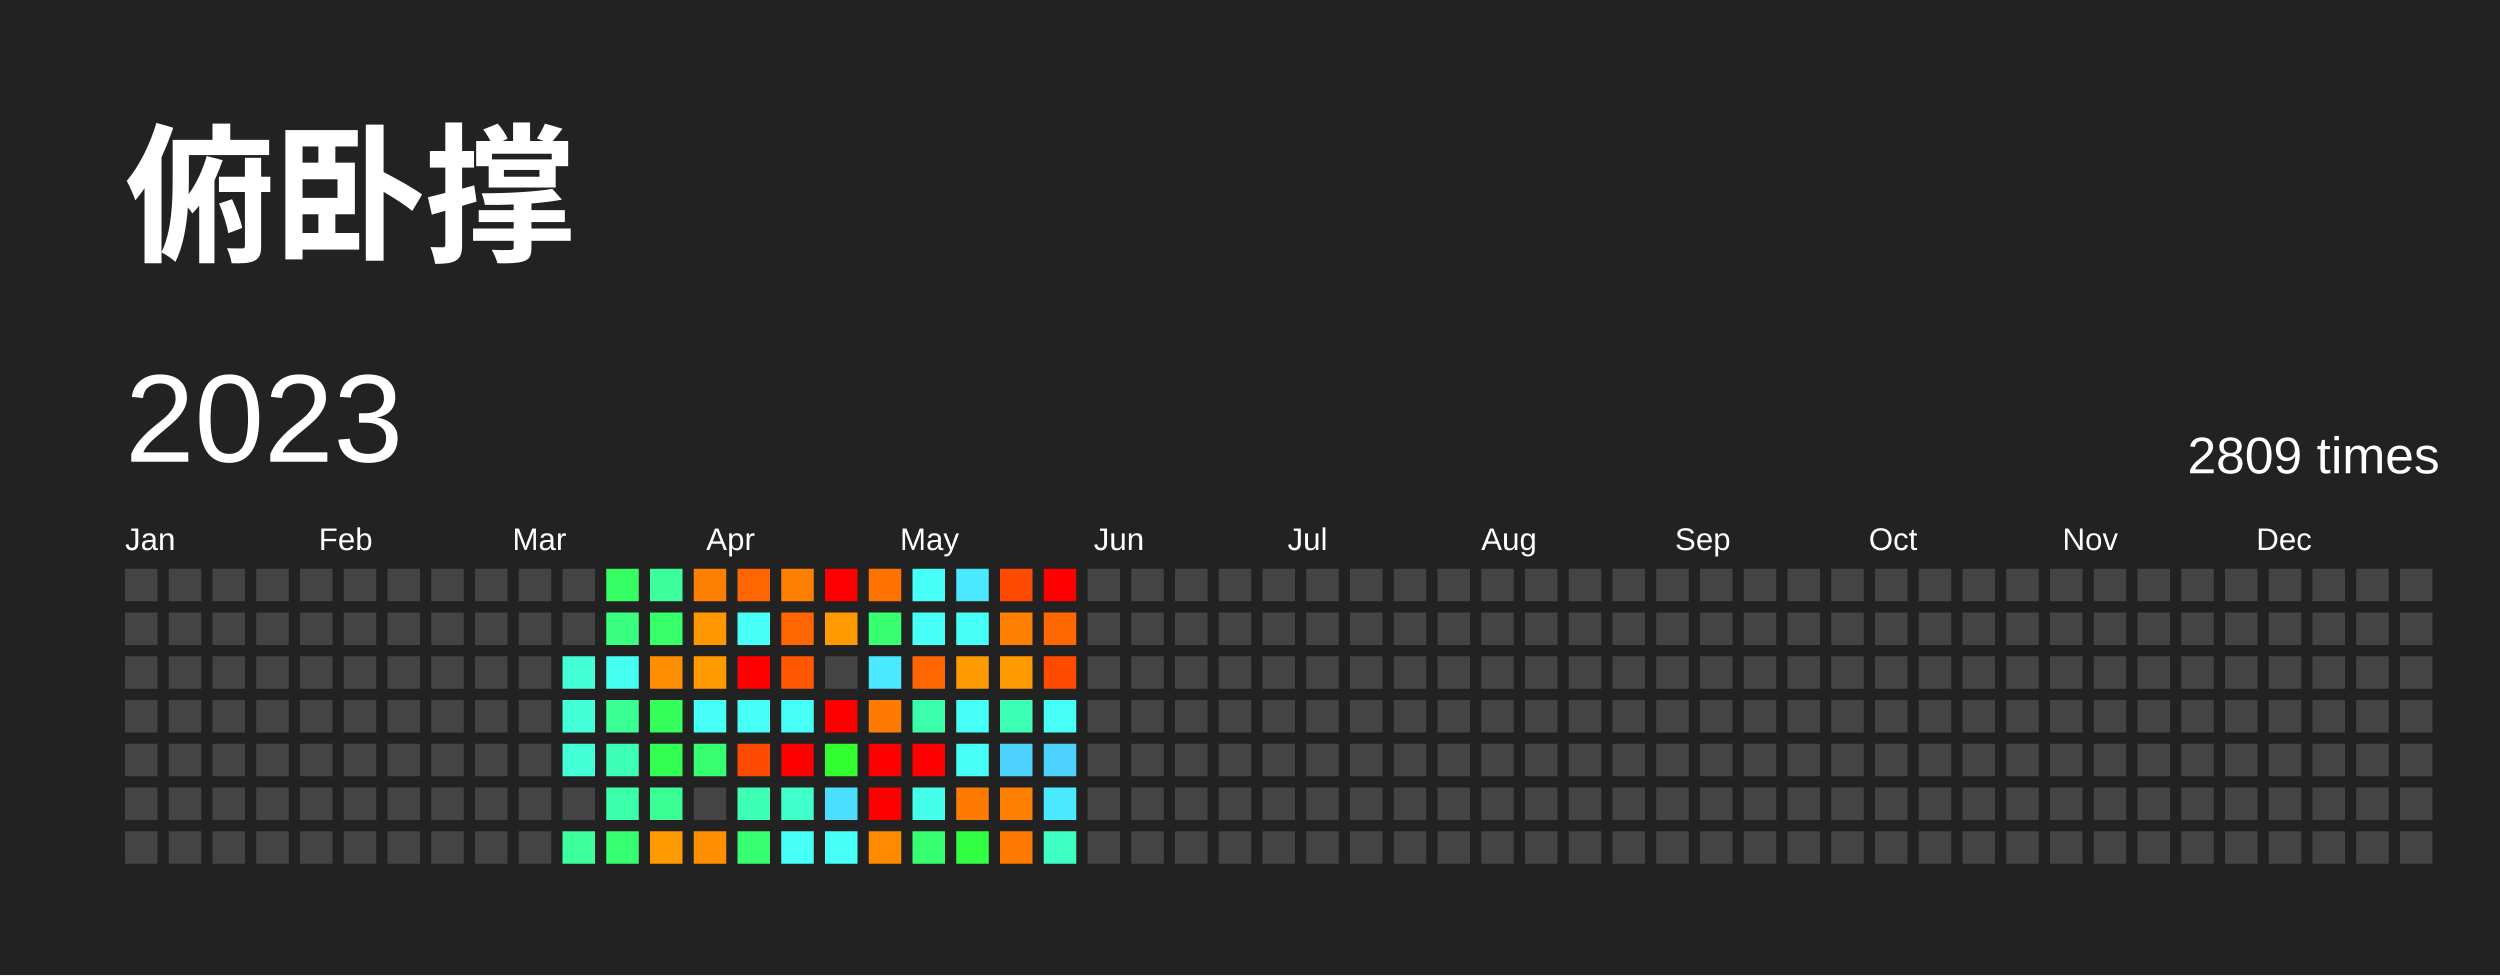
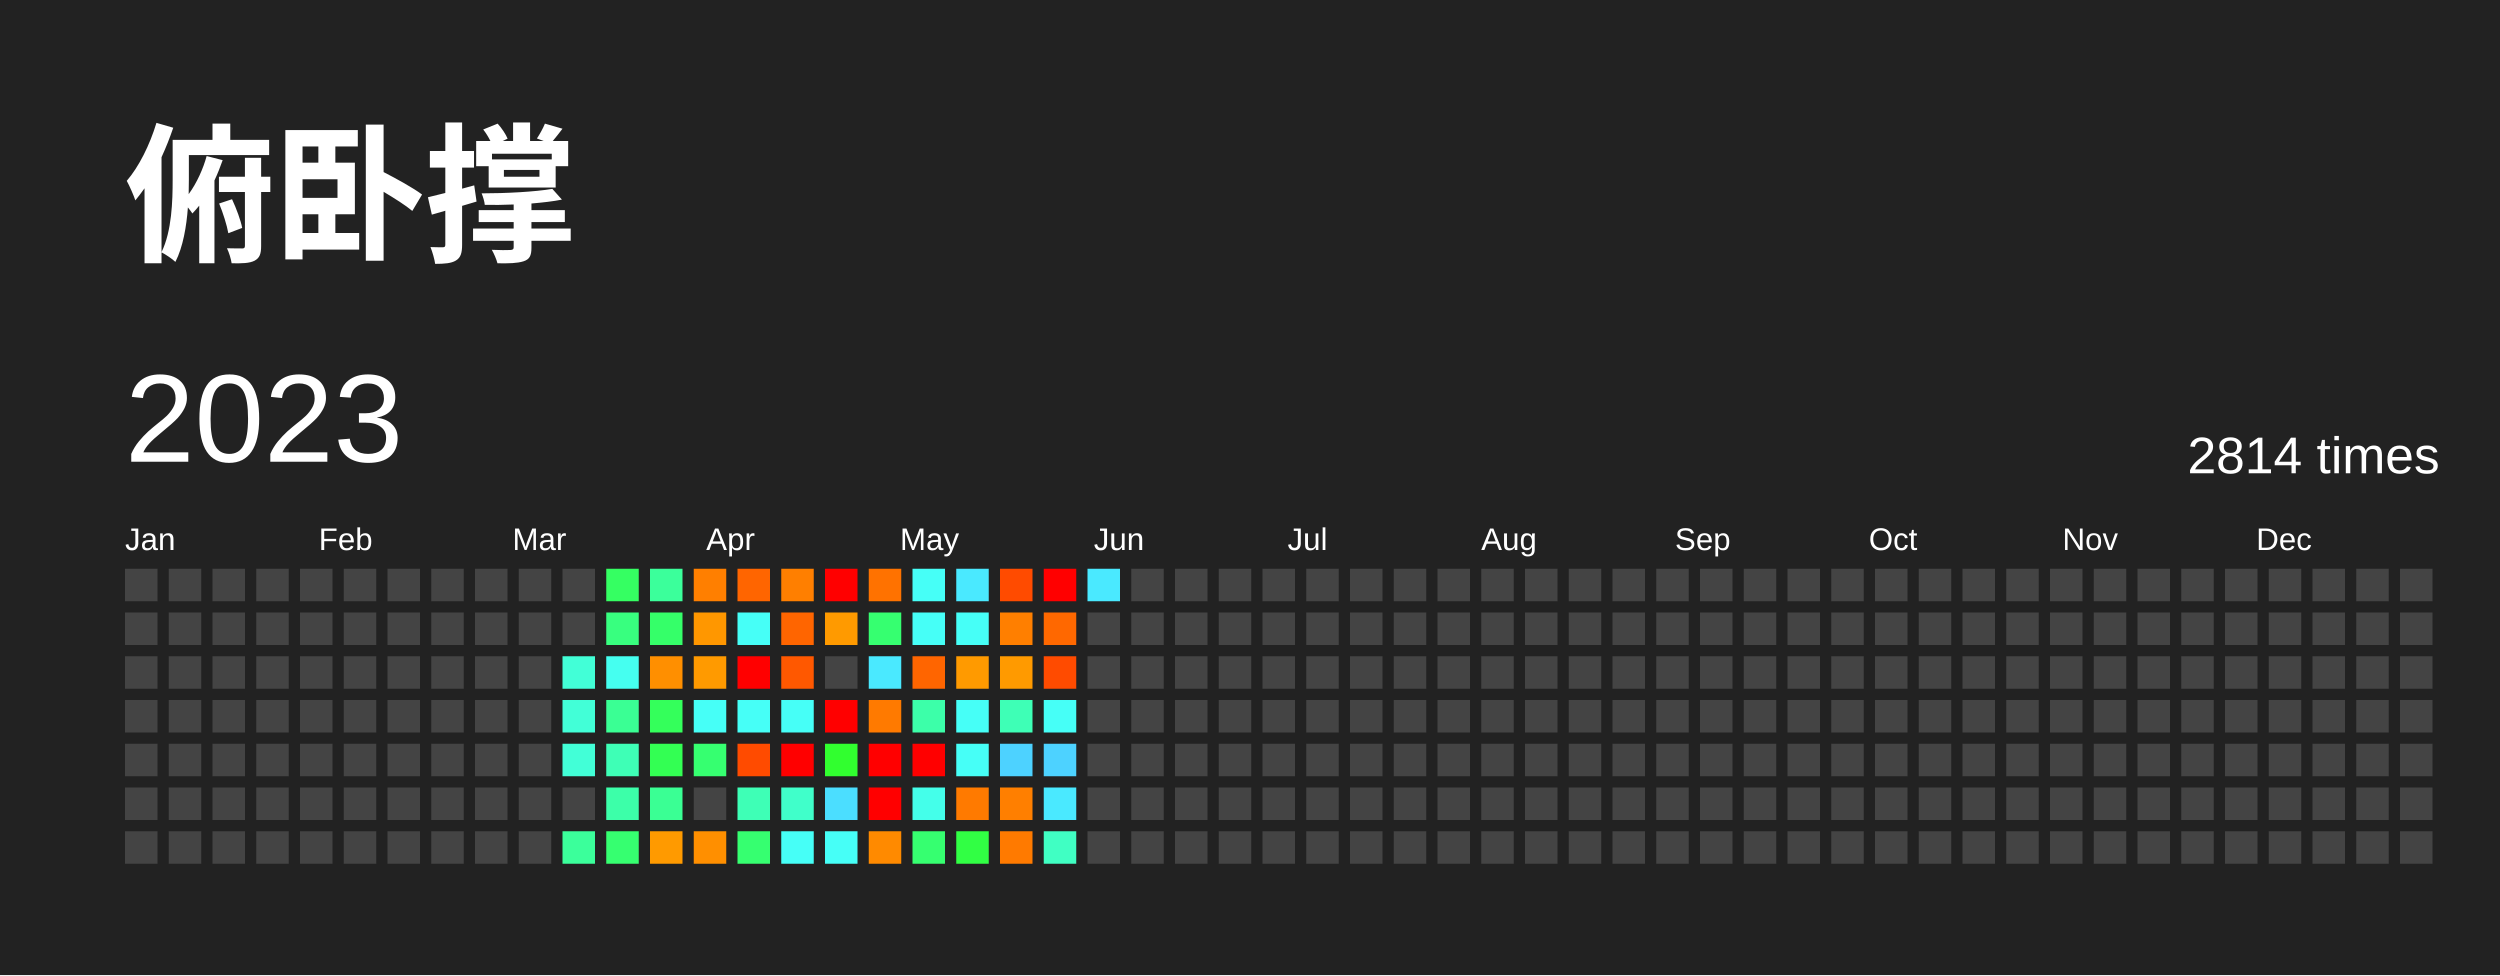
<svg xmlns="http://www.w3.org/2000/svg" baseProfile="full" height="78mm" version="1.1" viewBox="0,0,200,78" width="200mm">
  <defs />
  <rect fill="#222222" height="78" width="200" x="0" y="0" />
  <text fill="#FFFFFF" style="font-size:12px; font-family:Arial; font-weight:bold;" x="10" y="20">俯卧撑</text>
  <text dominant-baseline="hanging" fill="#FFFFFF" style="font-size:10.0px; font-family:Arial;" x="10" y="30">2023</text>
-   <text dominant-baseline="hanging" fill="#FFFFFF" style="font-size:4.125px; font-family:Arial;" x="175" y="35">2809 times</text>
+   <text dominant-baseline="hanging" fill="#FFFFFF" style="font-size:4.125px; font-family:Arial;" x="175" y="35">2814 times</text>
  <text fill="#FFFFFF" style="font-size:2.5px; font-family:Arial" x="10.0" y="44">Jan</text>
  <text fill="#FFFFFF" style="font-size:2.5px; font-family:Arial" x="25.5" y="44">Feb</text>
  <text fill="#FFFFFF" style="font-size:2.5px; font-family:Arial" x="41.0" y="44">Mar</text>
  <text fill="#FFFFFF" style="font-size:2.5px; font-family:Arial" x="56.5" y="44">Apr</text>
  <text fill="#FFFFFF" style="font-size:2.5px; font-family:Arial" x="72.0" y="44">May</text>
  <text fill="#FFFFFF" style="font-size:2.5px; font-family:Arial" x="87.5" y="44">Jun</text>
  <text fill="#FFFFFF" style="font-size:2.5px; font-family:Arial" x="103.0" y="44">Jul</text>
  <text fill="#FFFFFF" style="font-size:2.5px; font-family:Arial" x="118.5" y="44">Aug</text>
  <text fill="#FFFFFF" style="font-size:2.5px; font-family:Arial" x="134.0" y="44">Sep</text>
  <text fill="#FFFFFF" style="font-size:2.5px; font-family:Arial" x="149.5" y="44">Oct</text>
  <text fill="#FFFFFF" style="font-size:2.5px; font-family:Arial" x="165.0" y="44">Nov</text>
  <text fill="#FFFFFF" style="font-size:2.5px; font-family:Arial" x="180.5" y="44">Dec</text>
  <rect fill="#444444" height="2.6" width="2.6" x="10.0" y="45.5" />
  <rect fill="#444444" height="2.6" width="2.6" x="10.0" y="49.0" />
  <rect fill="#444444" height="2.6" width="2.6" x="10.0" y="52.5" />
  <rect fill="#444444" height="2.6" width="2.6" x="10.0" y="56.0" />
  <rect fill="#444444" height="2.6" width="2.6" x="10.0" y="59.5" />
  <rect fill="#444444" height="2.6" width="2.6" x="10.0" y="63.0" />
  <rect fill="#444444" height="2.6" width="2.6" x="10.0" y="66.5" />
  <rect fill="#444444" height="2.6" width="2.6" x="13.5" y="45.5" />
  <rect fill="#444444" height="2.6" width="2.6" x="13.5" y="49.0" />
  <rect fill="#444444" height="2.6" width="2.6" x="13.5" y="52.5" />
  <rect fill="#444444" height="2.6" width="2.6" x="13.5" y="56.0" />
  <rect fill="#444444" height="2.6" width="2.6" x="13.5" y="59.5" />
  <rect fill="#444444" height="2.6" width="2.6" x="13.5" y="63.0" />
  <rect fill="#444444" height="2.6" width="2.6" x="13.5" y="66.5" />
  <rect fill="#444444" height="2.6" width="2.6" x="17.0" y="45.5" />
  <rect fill="#444444" height="2.6" width="2.6" x="17.0" y="49.0" />
  <rect fill="#444444" height="2.6" width="2.6" x="17.0" y="52.5" />
  <rect fill="#444444" height="2.6" width="2.6" x="17.0" y="56.0" />
  <rect fill="#444444" height="2.6" width="2.6" x="17.0" y="59.5" />
  <rect fill="#444444" height="2.6" width="2.6" x="17.0" y="63.0" />
  <rect fill="#444444" height="2.6" width="2.6" x="17.0" y="66.5" />
  <rect fill="#444444" height="2.6" width="2.6" x="20.5" y="45.5" />
  <rect fill="#444444" height="2.6" width="2.6" x="20.5" y="49.0" />
  <rect fill="#444444" height="2.6" width="2.6" x="20.5" y="52.5" />
  <rect fill="#444444" height="2.6" width="2.6" x="20.5" y="56.0" />
  <rect fill="#444444" height="2.6" width="2.6" x="20.5" y="59.5" />
  <rect fill="#444444" height="2.6" width="2.6" x="20.5" y="63.0" />
  <rect fill="#444444" height="2.6" width="2.6" x="20.5" y="66.5" />
  <rect fill="#444444" height="2.6" width="2.6" x="24.0" y="45.5" />
  <rect fill="#444444" height="2.6" width="2.6" x="24.0" y="49.0" />
  <rect fill="#444444" height="2.6" width="2.6" x="24.0" y="52.5" />
  <rect fill="#444444" height="2.6" width="2.6" x="24.0" y="56.0" />
  <rect fill="#444444" height="2.6" width="2.6" x="24.0" y="59.5" />
  <rect fill="#444444" height="2.6" width="2.6" x="24.0" y="63.0" />
  <rect fill="#444444" height="2.6" width="2.6" x="24.0" y="66.5" />
  <rect fill="#444444" height="2.6" width="2.6" x="27.5" y="45.5" />
  <rect fill="#444444" height="2.6" width="2.6" x="27.5" y="49.0" />
  <rect fill="#444444" height="2.6" width="2.6" x="27.5" y="52.5" />
  <rect fill="#444444" height="2.6" width="2.6" x="27.5" y="56.0" />
  <rect fill="#444444" height="2.6" width="2.6" x="27.5" y="59.5" />
  <rect fill="#444444" height="2.6" width="2.6" x="27.5" y="63.0" />
  <rect fill="#444444" height="2.6" width="2.6" x="27.5" y="66.5" />
  <rect fill="#444444" height="2.6" width="2.6" x="31.0" y="45.5" />
  <rect fill="#444444" height="2.6" width="2.6" x="31.0" y="49.0" />
  <rect fill="#444444" height="2.6" width="2.6" x="31.0" y="52.5" />
  <rect fill="#444444" height="2.6" width="2.6" x="31.0" y="56.0" />
  <rect fill="#444444" height="2.6" width="2.6" x="31.0" y="59.5" />
  <rect fill="#444444" height="2.6" width="2.6" x="31.0" y="63.0" />
  <rect fill="#444444" height="2.6" width="2.6" x="31.0" y="66.5" />
  <rect fill="#444444" height="2.6" width="2.6" x="34.5" y="45.5" />
  <rect fill="#444444" height="2.6" width="2.6" x="34.5" y="49.0" />
  <rect fill="#444444" height="2.6" width="2.6" x="34.5" y="52.5" />
  <rect fill="#444444" height="2.6" width="2.6" x="34.5" y="56.0" />
  <rect fill="#444444" height="2.6" width="2.6" x="34.5" y="59.5" />
  <rect fill="#444444" height="2.6" width="2.6" x="34.5" y="63.0" />
  <rect fill="#444444" height="2.6" width="2.6" x="34.5" y="66.5" />
  <rect fill="#444444" height="2.6" width="2.6" x="38.0" y="45.5" />
  <rect fill="#444444" height="2.6" width="2.6" x="38.0" y="49.0" />
  <rect fill="#444444" height="2.6" width="2.6" x="38.0" y="52.5" />
  <rect fill="#444444" height="2.6" width="2.6" x="38.0" y="56.0" />
  <rect fill="#444444" height="2.6" width="2.6" x="38.0" y="59.5" />
  <rect fill="#444444" height="2.6" width="2.6" x="38.0" y="63.0" />
  <rect fill="#444444" height="2.6" width="2.6" x="38.0" y="66.5" />
  <rect fill="#444444" height="2.6" width="2.6" x="41.5" y="45.5" />
  <rect fill="#444444" height="2.6" width="2.6" x="41.5" y="49.0" />
  <rect fill="#444444" height="2.6" width="2.6" x="41.5" y="52.5" />
  <rect fill="#444444" height="2.6" width="2.6" x="41.5" y="56.0" />
  <rect fill="#444444" height="2.6" width="2.6" x="41.5" y="59.5" />
  <rect fill="#444444" height="2.6" width="2.6" x="41.5" y="63.0" />
  <rect fill="#444444" height="2.6" width="2.6" x="41.5" y="66.5" />
  <rect fill="#444444" height="2.6" width="2.6" x="45.0" y="45.5" />
  <rect fill="#444444" height="2.6" width="2.6" x="45.0" y="49.0" />
  <rect fill="#42ffd7" height="2.6" width="2.6" x="45.0" y="52.5" />
  <rect fill="#42ffd7" height="2.6" width="2.6" x="45.0" y="56.0" />
  <rect fill="#42ffd7" height="2.6" width="2.6" x="45.0" y="59.5" />
  <rect fill="#444444" height="2.6" width="2.6" x="45.0" y="63.0" />
  <rect fill="#3bff9b" height="2.6" width="2.6" x="45.0" y="66.5" />
  <rect fill="#35ff62" height="2.6" width="2.6" x="48.5" y="45.5" />
  <rect fill="#38ff7f" height="2.6" width="2.6" x="48.5" y="49.0" />
  <rect fill="#45fff0" height="2.6" width="2.6" x="48.5" y="52.5" />
  <rect fill="#3aff94" height="2.6" width="2.6" x="48.5" y="56.0" />
  <rect fill="#3effb6" height="2.6" width="2.6" x="48.5" y="59.5" />
  <rect fill="#3cffa9" height="2.6" width="2.6" x="48.5" y="63.0" />
  <rect fill="#36ff70" height="2.6" width="2.6" x="48.5" y="66.5" />
  <rect fill="#3bff9b" height="2.6" width="2.6" x="52.0" y="45.5" />
  <rect fill="#35ff69" height="2.6" width="2.6" x="52.0" y="49.0" />
  <rect fill="#ff8f00" height="2.6" width="2.6" x="52.0" y="52.5" />
  <rect fill="#34ff5b" height="2.6" width="2.6" x="52.0" y="56.0" />
  <rect fill="#33ff53" height="2.6" width="2.6" x="52.0" y="59.5" />
  <rect fill="#3aff94" height="2.6" width="2.6" x="52.0" y="63.0" />
  <rect fill="#ff9a00" height="2.6" width="2.6" x="52.0" y="66.5" />
  <rect fill="#ff7f00" height="2.6" width="2.6" x="55.5" y="45.5" />
  <rect fill="#ff9700" height="2.6" width="2.6" x="55.5" y="49.0" />
  <rect fill="#ff9a00" height="2.6" width="2.6" x="55.5" y="52.5" />
  <rect fill="#46fff7" height="2.6" width="2.6" x="55.5" y="56.0" />
  <rect fill="#36ff70" height="2.6" width="2.6" x="55.5" y="59.5" />
  <rect fill="#444444" height="2.6" width="2.6" x="55.5" y="63.0" />
  <rect fill="#ff8f00" height="2.6" width="2.6" x="55.5" y="66.5" />
  <rect fill="#ff6500" height="2.6" width="2.6" x="59.0" y="45.5" />
  <rect fill="#46fff7" height="2.6" width="2.6" x="59.0" y="49.0" />
  <rect fill="red" height="2.6" width="2.6" x="59.0" y="52.5" />
  <rect fill="#46fff7" height="2.6" width="2.6" x="59.0" y="56.0" />
  <rect fill="#ff4b00" height="2.6" width="2.6" x="59.0" y="59.5" />
  <rect fill="#3effb6" height="2.6" width="2.6" x="59.0" y="63.0" />
  <rect fill="#36ff70" height="2.6" width="2.6" x="59.0" y="66.5" />
  <rect fill="#ff7f00" height="2.6" width="2.6" x="62.5" y="45.5" />
  <rect fill="#ff6500" height="2.6" width="2.6" x="62.5" y="49.0" />
  <rect fill="#ff5800" height="2.6" width="2.6" x="62.5" y="52.5" />
  <rect fill="#46fff7" height="2.6" width="2.6" x="62.5" y="56.0" />
  <rect fill="red" height="2.6" width="2.6" x="62.5" y="59.5" />
  <rect fill="#40ffca" height="2.6" width="2.6" x="62.5" y="63.0" />
  <rect fill="#46fff7" height="2.6" width="2.6" x="62.5" y="66.5" />
  <rect fill="red" height="2.6" width="2.6" x="66.0" y="45.5" />
  <rect fill="#ff9a00" height="2.6" width="2.6" x="66.0" y="49.0" />
  <rect fill="#444444" height="2.6" width="2.6" x="66.0" y="52.5" />
  <rect fill="red" height="2.6" width="2.6" x="66.0" y="56.0" />
  <rect fill="#31ff2f" height="2.6" width="2.6" x="66.0" y="59.5" />
  <rect fill="#4bdeff" height="2.6" width="2.6" x="66.0" y="63.0" />
  <rect fill="#46fff7" height="2.6" width="2.6" x="66.0" y="66.5" />
  <rect fill="#ff7200" height="2.6" width="2.6" x="69.5" y="45.5" />
  <rect fill="#36ff70" height="2.6" width="2.6" x="69.5" y="49.0" />
  <rect fill="#4ae9ff" height="2.6" width="2.6" x="69.5" y="52.5" />
  <rect fill="#ff7a00" height="2.6" width="2.6" x="69.5" y="56.0" />
  <rect fill="red" height="2.6" width="2.6" x="69.5" y="59.5" />
  <rect fill="red" height="2.6" width="2.6" x="69.5" y="63.0" />
  <rect fill="#ff8a00" height="2.6" width="2.6" x="69.5" y="66.5" />
  <rect fill="#46fff7" height="2.6" width="2.6" x="73.0" y="45.5" />
  <rect fill="#46fff7" height="2.6" width="2.6" x="73.0" y="49.0" />
  <rect fill="#ff6500" height="2.6" width="2.6" x="73.0" y="52.5" />
  <rect fill="#3cffa9" height="2.6" width="2.6" x="73.0" y="56.0" />
  <rect fill="red" height="2.6" width="2.6" x="73.0" y="59.5" />
  <rect fill="#44ffea" height="2.6" width="2.6" x="73.0" y="63.0" />
  <rect fill="#36ff70" height="2.6" width="2.6" x="73.0" y="66.5" />
  <rect fill="#4ae9ff" height="2.6" width="2.6" x="76.5" y="45.5" />
  <rect fill="#46fff7" height="2.6" width="2.6" x="76.5" y="49.0" />
  <rect fill="#ff9a00" height="2.6" width="2.6" x="76.5" y="52.5" />
  <rect fill="#46fff7" height="2.6" width="2.6" x="76.5" y="56.0" />
  <rect fill="#46fff7" height="2.6" width="2.6" x="76.5" y="59.5" />
  <rect fill="#ff7a00" height="2.6" width="2.6" x="76.5" y="63.0" />
  <rect fill="#31ff44" height="2.6" width="2.6" x="76.5" y="66.5" />
  <rect fill="#ff4b00" height="2.6" width="2.6" x="80.0" y="45.5" />
  <rect fill="#ff7f00" height="2.6" width="2.6" x="80.0" y="49.0" />
  <rect fill="#ff9a00" height="2.6" width="2.6" x="80.0" y="52.5" />
  <rect fill="#3effb6" height="2.6" width="2.6" x="80.0" y="56.0" />
  <rect fill="#4dd2ff" height="2.6" width="2.6" x="80.0" y="59.5" />
  <rect fill="#ff7f00" height="2.6" width="2.6" x="80.0" y="63.0" />
  <rect fill="#ff7a00" height="2.6" width="2.6" x="80.0" y="66.5" />
  <rect fill="red" height="2.6" width="2.6" x="83.5" y="45.5" />
  <rect fill="#ff6800" height="2.6" width="2.6" x="83.5" y="49.0" />
  <rect fill="#ff4b00" height="2.6" width="2.6" x="83.5" y="52.5" />
  <rect fill="#46fff7" height="2.6" width="2.6" x="83.5" y="56.0" />
  <rect fill="#4dd2ff" height="2.6" width="2.6" x="83.5" y="59.5" />
  <rect fill="#4ae9ff" height="2.6" width="2.6" x="83.5" y="63.0" />
  <rect fill="#40ffc3" height="2.6" width="2.6" x="83.5" y="66.5" />
-   <rect fill="#444444" height="2.6" width="2.6" x="87.0" y="45.5" />
+   <rect fill="#4ae9ff" height="2.6" width="2.6" x="87.0" y="45.5" />
  <rect fill="#444444" height="2.6" width="2.6" x="87.0" y="49.0" />
  <rect fill="#444444" height="2.6" width="2.6" x="87.0" y="52.5" />
  <rect fill="#444444" height="2.6" width="2.6" x="87.0" y="56.0" />
  <rect fill="#444444" height="2.6" width="2.6" x="87.0" y="59.5" />
  <rect fill="#444444" height="2.6" width="2.6" x="87.0" y="63.0" />
  <rect fill="#444444" height="2.6" width="2.6" x="87.0" y="66.5" />
  <rect fill="#444444" height="2.6" width="2.6" x="90.5" y="45.5" />
  <rect fill="#444444" height="2.6" width="2.6" x="90.5" y="49.0" />
  <rect fill="#444444" height="2.6" width="2.6" x="90.5" y="52.5" />
  <rect fill="#444444" height="2.6" width="2.6" x="90.5" y="56.0" />
  <rect fill="#444444" height="2.6" width="2.6" x="90.5" y="59.5" />
  <rect fill="#444444" height="2.6" width="2.6" x="90.5" y="63.0" />
  <rect fill="#444444" height="2.6" width="2.6" x="90.5" y="66.5" />
  <rect fill="#444444" height="2.6" width="2.6" x="94.0" y="45.5" />
  <rect fill="#444444" height="2.6" width="2.6" x="94.0" y="49.0" />
  <rect fill="#444444" height="2.6" width="2.6" x="94.0" y="52.5" />
  <rect fill="#444444" height="2.6" width="2.6" x="94.0" y="56.0" />
  <rect fill="#444444" height="2.6" width="2.6" x="94.0" y="59.5" />
  <rect fill="#444444" height="2.6" width="2.6" x="94.0" y="63.0" />
  <rect fill="#444444" height="2.6" width="2.6" x="94.0" y="66.5" />
  <rect fill="#444444" height="2.6" width="2.6" x="97.5" y="45.5" />
  <rect fill="#444444" height="2.6" width="2.6" x="97.5" y="49.0" />
  <rect fill="#444444" height="2.6" width="2.6" x="97.5" y="52.5" />
  <rect fill="#444444" height="2.6" width="2.6" x="97.5" y="56.0" />
  <rect fill="#444444" height="2.6" width="2.6" x="97.5" y="59.5" />
  <rect fill="#444444" height="2.6" width="2.6" x="97.5" y="63.0" />
  <rect fill="#444444" height="2.6" width="2.6" x="97.5" y="66.5" />
  <rect fill="#444444" height="2.6" width="2.6" x="101.0" y="45.5" />
  <rect fill="#444444" height="2.6" width="2.6" x="101.0" y="49.0" />
  <rect fill="#444444" height="2.6" width="2.6" x="101.0" y="52.5" />
  <rect fill="#444444" height="2.6" width="2.6" x="101.0" y="56.0" />
  <rect fill="#444444" height="2.6" width="2.6" x="101.0" y="59.5" />
  <rect fill="#444444" height="2.6" width="2.6" x="101.0" y="63.0" />
  <rect fill="#444444" height="2.6" width="2.6" x="101.0" y="66.5" />
  <rect fill="#444444" height="2.6" width="2.6" x="104.5" y="45.5" />
  <rect fill="#444444" height="2.6" width="2.6" x="104.5" y="49.0" />
  <rect fill="#444444" height="2.6" width="2.6" x="104.5" y="52.5" />
  <rect fill="#444444" height="2.6" width="2.6" x="104.5" y="56.0" />
  <rect fill="#444444" height="2.6" width="2.6" x="104.5" y="59.5" />
  <rect fill="#444444" height="2.6" width="2.6" x="104.5" y="63.0" />
  <rect fill="#444444" height="2.6" width="2.6" x="104.5" y="66.5" />
  <rect fill="#444444" height="2.6" width="2.6" x="108.0" y="45.5" />
  <rect fill="#444444" height="2.6" width="2.6" x="108.0" y="49.0" />
  <rect fill="#444444" height="2.6" width="2.6" x="108.0" y="52.5" />
  <rect fill="#444444" height="2.6" width="2.6" x="108.0" y="56.0" />
  <rect fill="#444444" height="2.6" width="2.6" x="108.0" y="59.5" />
  <rect fill="#444444" height="2.6" width="2.6" x="108.0" y="63.0" />
  <rect fill="#444444" height="2.6" width="2.6" x="108.0" y="66.5" />
  <rect fill="#444444" height="2.6" width="2.6" x="111.5" y="45.5" />
  <rect fill="#444444" height="2.6" width="2.6" x="111.5" y="49.0" />
  <rect fill="#444444" height="2.6" width="2.6" x="111.5" y="52.5" />
  <rect fill="#444444" height="2.6" width="2.6" x="111.5" y="56.0" />
  <rect fill="#444444" height="2.6" width="2.6" x="111.5" y="59.5" />
  <rect fill="#444444" height="2.6" width="2.6" x="111.5" y="63.0" />
  <rect fill="#444444" height="2.6" width="2.6" x="111.5" y="66.5" />
  <rect fill="#444444" height="2.6" width="2.6" x="115.0" y="45.5" />
  <rect fill="#444444" height="2.6" width="2.6" x="115.0" y="49.0" />
  <rect fill="#444444" height="2.6" width="2.6" x="115.0" y="52.5" />
  <rect fill="#444444" height="2.6" width="2.6" x="115.0" y="56.0" />
  <rect fill="#444444" height="2.6" width="2.6" x="115.0" y="59.5" />
  <rect fill="#444444" height="2.6" width="2.6" x="115.0" y="63.0" />
  <rect fill="#444444" height="2.6" width="2.6" x="115.0" y="66.5" />
  <rect fill="#444444" height="2.6" width="2.6" x="118.5" y="45.5" />
  <rect fill="#444444" height="2.6" width="2.6" x="118.5" y="49.0" />
  <rect fill="#444444" height="2.6" width="2.6" x="118.5" y="52.5" />
  <rect fill="#444444" height="2.6" width="2.6" x="118.5" y="56.0" />
  <rect fill="#444444" height="2.6" width="2.6" x="118.5" y="59.5" />
  <rect fill="#444444" height="2.6" width="2.6" x="118.5" y="63.0" />
  <rect fill="#444444" height="2.6" width="2.6" x="118.5" y="66.5" />
  <rect fill="#444444" height="2.6" width="2.6" x="122.0" y="45.5" />
  <rect fill="#444444" height="2.6" width="2.6" x="122.0" y="49.0" />
  <rect fill="#444444" height="2.6" width="2.6" x="122.0" y="52.5" />
  <rect fill="#444444" height="2.6" width="2.6" x="122.0" y="56.0" />
  <rect fill="#444444" height="2.6" width="2.6" x="122.0" y="59.5" />
  <rect fill="#444444" height="2.6" width="2.6" x="122.0" y="63.0" />
  <rect fill="#444444" height="2.6" width="2.6" x="122.0" y="66.5" />
  <rect fill="#444444" height="2.6" width="2.6" x="125.5" y="45.5" />
  <rect fill="#444444" height="2.6" width="2.6" x="125.5" y="49.0" />
  <rect fill="#444444" height="2.6" width="2.6" x="125.5" y="52.5" />
  <rect fill="#444444" height="2.6" width="2.6" x="125.5" y="56.0" />
  <rect fill="#444444" height="2.6" width="2.6" x="125.5" y="59.5" />
  <rect fill="#444444" height="2.6" width="2.6" x="125.5" y="63.0" />
  <rect fill="#444444" height="2.6" width="2.6" x="125.5" y="66.5" />
  <rect fill="#444444" height="2.6" width="2.6" x="129.0" y="45.5" />
  <rect fill="#444444" height="2.6" width="2.6" x="129.0" y="49.0" />
  <rect fill="#444444" height="2.6" width="2.6" x="129.0" y="52.5" />
  <rect fill="#444444" height="2.6" width="2.6" x="129.0" y="56.0" />
  <rect fill="#444444" height="2.6" width="2.6" x="129.0" y="59.5" />
  <rect fill="#444444" height="2.6" width="2.6" x="129.0" y="63.0" />
  <rect fill="#444444" height="2.6" width="2.6" x="129.0" y="66.5" />
  <rect fill="#444444" height="2.6" width="2.6" x="132.5" y="45.5" />
  <rect fill="#444444" height="2.6" width="2.6" x="132.5" y="49.0" />
  <rect fill="#444444" height="2.6" width="2.6" x="132.5" y="52.5" />
  <rect fill="#444444" height="2.6" width="2.6" x="132.5" y="56.0" />
  <rect fill="#444444" height="2.6" width="2.6" x="132.5" y="59.5" />
  <rect fill="#444444" height="2.6" width="2.6" x="132.5" y="63.0" />
  <rect fill="#444444" height="2.6" width="2.6" x="132.5" y="66.5" />
  <rect fill="#444444" height="2.6" width="2.6" x="136.0" y="45.5" />
  <rect fill="#444444" height="2.6" width="2.6" x="136.0" y="49.0" />
  <rect fill="#444444" height="2.6" width="2.6" x="136.0" y="52.5" />
  <rect fill="#444444" height="2.6" width="2.6" x="136.0" y="56.0" />
  <rect fill="#444444" height="2.6" width="2.6" x="136.0" y="59.5" />
  <rect fill="#444444" height="2.6" width="2.6" x="136.0" y="63.0" />
  <rect fill="#444444" height="2.6" width="2.6" x="136.0" y="66.5" />
  <rect fill="#444444" height="2.6" width="2.6" x="139.5" y="45.5" />
  <rect fill="#444444" height="2.6" width="2.6" x="139.5" y="49.0" />
  <rect fill="#444444" height="2.6" width="2.6" x="139.5" y="52.5" />
  <rect fill="#444444" height="2.6" width="2.6" x="139.5" y="56.0" />
  <rect fill="#444444" height="2.6" width="2.6" x="139.5" y="59.5" />
  <rect fill="#444444" height="2.6" width="2.6" x="139.5" y="63.0" />
  <rect fill="#444444" height="2.6" width="2.6" x="139.5" y="66.5" />
  <rect fill="#444444" height="2.6" width="2.6" x="143.0" y="45.5" />
  <rect fill="#444444" height="2.6" width="2.6" x="143.0" y="49.0" />
  <rect fill="#444444" height="2.6" width="2.6" x="143.0" y="52.5" />
  <rect fill="#444444" height="2.6" width="2.6" x="143.0" y="56.0" />
  <rect fill="#444444" height="2.6" width="2.6" x="143.0" y="59.5" />
  <rect fill="#444444" height="2.6" width="2.6" x="143.0" y="63.0" />
  <rect fill="#444444" height="2.6" width="2.6" x="143.0" y="66.5" />
  <rect fill="#444444" height="2.6" width="2.6" x="146.5" y="45.5" />
  <rect fill="#444444" height="2.6" width="2.6" x="146.5" y="49.0" />
  <rect fill="#444444" height="2.6" width="2.6" x="146.5" y="52.5" />
  <rect fill="#444444" height="2.6" width="2.6" x="146.5" y="56.0" />
  <rect fill="#444444" height="2.6" width="2.6" x="146.5" y="59.5" />
  <rect fill="#444444" height="2.6" width="2.6" x="146.5" y="63.0" />
  <rect fill="#444444" height="2.6" width="2.6" x="146.5" y="66.5" />
  <rect fill="#444444" height="2.6" width="2.6" x="150.0" y="45.5" />
  <rect fill="#444444" height="2.6" width="2.6" x="150.0" y="49.0" />
  <rect fill="#444444" height="2.6" width="2.6" x="150.0" y="52.5" />
  <rect fill="#444444" height="2.6" width="2.6" x="150.0" y="56.0" />
  <rect fill="#444444" height="2.6" width="2.6" x="150.0" y="59.5" />
  <rect fill="#444444" height="2.6" width="2.6" x="150.0" y="63.0" />
  <rect fill="#444444" height="2.6" width="2.6" x="150.0" y="66.5" />
  <rect fill="#444444" height="2.6" width="2.6" x="153.5" y="45.5" />
  <rect fill="#444444" height="2.6" width="2.6" x="153.5" y="49.0" />
  <rect fill="#444444" height="2.6" width="2.6" x="153.5" y="52.5" />
  <rect fill="#444444" height="2.6" width="2.6" x="153.5" y="56.0" />
  <rect fill="#444444" height="2.6" width="2.6" x="153.5" y="59.5" />
  <rect fill="#444444" height="2.6" width="2.6" x="153.5" y="63.0" />
  <rect fill="#444444" height="2.6" width="2.6" x="153.5" y="66.5" />
  <rect fill="#444444" height="2.6" width="2.6" x="157.0" y="45.5" />
  <rect fill="#444444" height="2.6" width="2.6" x="157.0" y="49.0" />
  <rect fill="#444444" height="2.6" width="2.6" x="157.0" y="52.5" />
  <rect fill="#444444" height="2.6" width="2.6" x="157.0" y="56.0" />
  <rect fill="#444444" height="2.6" width="2.6" x="157.0" y="59.5" />
  <rect fill="#444444" height="2.6" width="2.6" x="157.0" y="63.0" />
  <rect fill="#444444" height="2.6" width="2.6" x="157.0" y="66.5" />
  <rect fill="#444444" height="2.6" width="2.6" x="160.5" y="45.5" />
  <rect fill="#444444" height="2.6" width="2.6" x="160.5" y="49.0" />
  <rect fill="#444444" height="2.6" width="2.6" x="160.5" y="52.5" />
  <rect fill="#444444" height="2.6" width="2.6" x="160.5" y="56.0" />
  <rect fill="#444444" height="2.6" width="2.6" x="160.5" y="59.5" />
  <rect fill="#444444" height="2.6" width="2.6" x="160.5" y="63.0" />
  <rect fill="#444444" height="2.6" width="2.6" x="160.5" y="66.5" />
  <rect fill="#444444" height="2.6" width="2.6" x="164.0" y="45.5" />
  <rect fill="#444444" height="2.6" width="2.6" x="164.0" y="49.0" />
  <rect fill="#444444" height="2.6" width="2.6" x="164.0" y="52.5" />
  <rect fill="#444444" height="2.6" width="2.6" x="164.0" y="56.0" />
  <rect fill="#444444" height="2.6" width="2.6" x="164.0" y="59.5" />
  <rect fill="#444444" height="2.6" width="2.6" x="164.0" y="63.0" />
  <rect fill="#444444" height="2.6" width="2.6" x="164.0" y="66.5" />
  <rect fill="#444444" height="2.6" width="2.6" x="167.5" y="45.5" />
  <rect fill="#444444" height="2.6" width="2.6" x="167.5" y="49.0" />
  <rect fill="#444444" height="2.6" width="2.6" x="167.5" y="52.5" />
  <rect fill="#444444" height="2.6" width="2.6" x="167.5" y="56.0" />
  <rect fill="#444444" height="2.6" width="2.6" x="167.5" y="59.5" />
  <rect fill="#444444" height="2.6" width="2.6" x="167.5" y="63.0" />
  <rect fill="#444444" height="2.6" width="2.6" x="167.5" y="66.5" />
  <rect fill="#444444" height="2.6" width="2.6" x="171.0" y="45.5" />
  <rect fill="#444444" height="2.6" width="2.6" x="171.0" y="49.0" />
  <rect fill="#444444" height="2.6" width="2.6" x="171.0" y="52.5" />
  <rect fill="#444444" height="2.6" width="2.6" x="171.0" y="56.0" />
  <rect fill="#444444" height="2.6" width="2.6" x="171.0" y="59.5" />
  <rect fill="#444444" height="2.6" width="2.6" x="171.0" y="63.0" />
  <rect fill="#444444" height="2.6" width="2.6" x="171.0" y="66.5" />
  <rect fill="#444444" height="2.6" width="2.6" x="174.5" y="45.5" />
  <rect fill="#444444" height="2.6" width="2.6" x="174.5" y="49.0" />
  <rect fill="#444444" height="2.6" width="2.6" x="174.5" y="52.5" />
  <rect fill="#444444" height="2.6" width="2.6" x="174.5" y="56.0" />
  <rect fill="#444444" height="2.6" width="2.6" x="174.5" y="59.5" />
  <rect fill="#444444" height="2.6" width="2.6" x="174.5" y="63.0" />
  <rect fill="#444444" height="2.6" width="2.6" x="174.5" y="66.5" />
  <rect fill="#444444" height="2.6" width="2.6" x="178.0" y="45.5" />
  <rect fill="#444444" height="2.6" width="2.6" x="178.0" y="49.0" />
  <rect fill="#444444" height="2.6" width="2.6" x="178.0" y="52.5" />
  <rect fill="#444444" height="2.6" width="2.6" x="178.0" y="56.0" />
  <rect fill="#444444" height="2.6" width="2.6" x="178.0" y="59.5" />
  <rect fill="#444444" height="2.6" width="2.6" x="178.0" y="63.0" />
  <rect fill="#444444" height="2.6" width="2.6" x="178.0" y="66.5" />
  <rect fill="#444444" height="2.6" width="2.6" x="181.5" y="45.5" />
  <rect fill="#444444" height="2.6" width="2.6" x="181.5" y="49.0" />
  <rect fill="#444444" height="2.6" width="2.6" x="181.5" y="52.5" />
  <rect fill="#444444" height="2.6" width="2.6" x="181.5" y="56.0" />
  <rect fill="#444444" height="2.6" width="2.6" x="181.5" y="59.5" />
  <rect fill="#444444" height="2.6" width="2.6" x="181.5" y="63.0" />
  <rect fill="#444444" height="2.6" width="2.6" x="181.5" y="66.5" />
  <rect fill="#444444" height="2.6" width="2.6" x="185.0" y="45.5" />
  <rect fill="#444444" height="2.6" width="2.6" x="185.0" y="49.0" />
  <rect fill="#444444" height="2.6" width="2.6" x="185.0" y="52.5" />
  <rect fill="#444444" height="2.6" width="2.6" x="185.0" y="56.0" />
  <rect fill="#444444" height="2.6" width="2.6" x="185.0" y="59.5" />
  <rect fill="#444444" height="2.6" width="2.6" x="185.0" y="63.0" />
  <rect fill="#444444" height="2.6" width="2.6" x="185.0" y="66.5" />
  <rect fill="#444444" height="2.6" width="2.6" x="188.5" y="45.5" />
  <rect fill="#444444" height="2.6" width="2.6" x="188.5" y="49.0" />
  <rect fill="#444444" height="2.6" width="2.6" x="188.5" y="52.5" />
  <rect fill="#444444" height="2.6" width="2.6" x="188.5" y="56.0" />
  <rect fill="#444444" height="2.6" width="2.6" x="188.5" y="59.5" />
  <rect fill="#444444" height="2.6" width="2.6" x="188.5" y="63.0" />
  <rect fill="#444444" height="2.6" width="2.6" x="188.5" y="66.5" />
  <rect fill="#444444" height="2.6" width="2.6" x="192.0" y="45.5" />
  <rect fill="#444444" height="2.6" width="2.6" x="192.0" y="49.0" />
  <rect fill="#444444" height="2.6" width="2.6" x="192.0" y="52.5" />
  <rect fill="#444444" height="2.6" width="2.6" x="192.0" y="56.0" />
  <rect fill="#444444" height="2.6" width="2.6" x="192.0" y="59.5" />
  <rect fill="#444444" height="2.6" width="2.6" x="192.0" y="63.0" />
  <rect fill="#444444" height="2.6" width="2.6" x="192.0" y="66.5" />
</svg>
